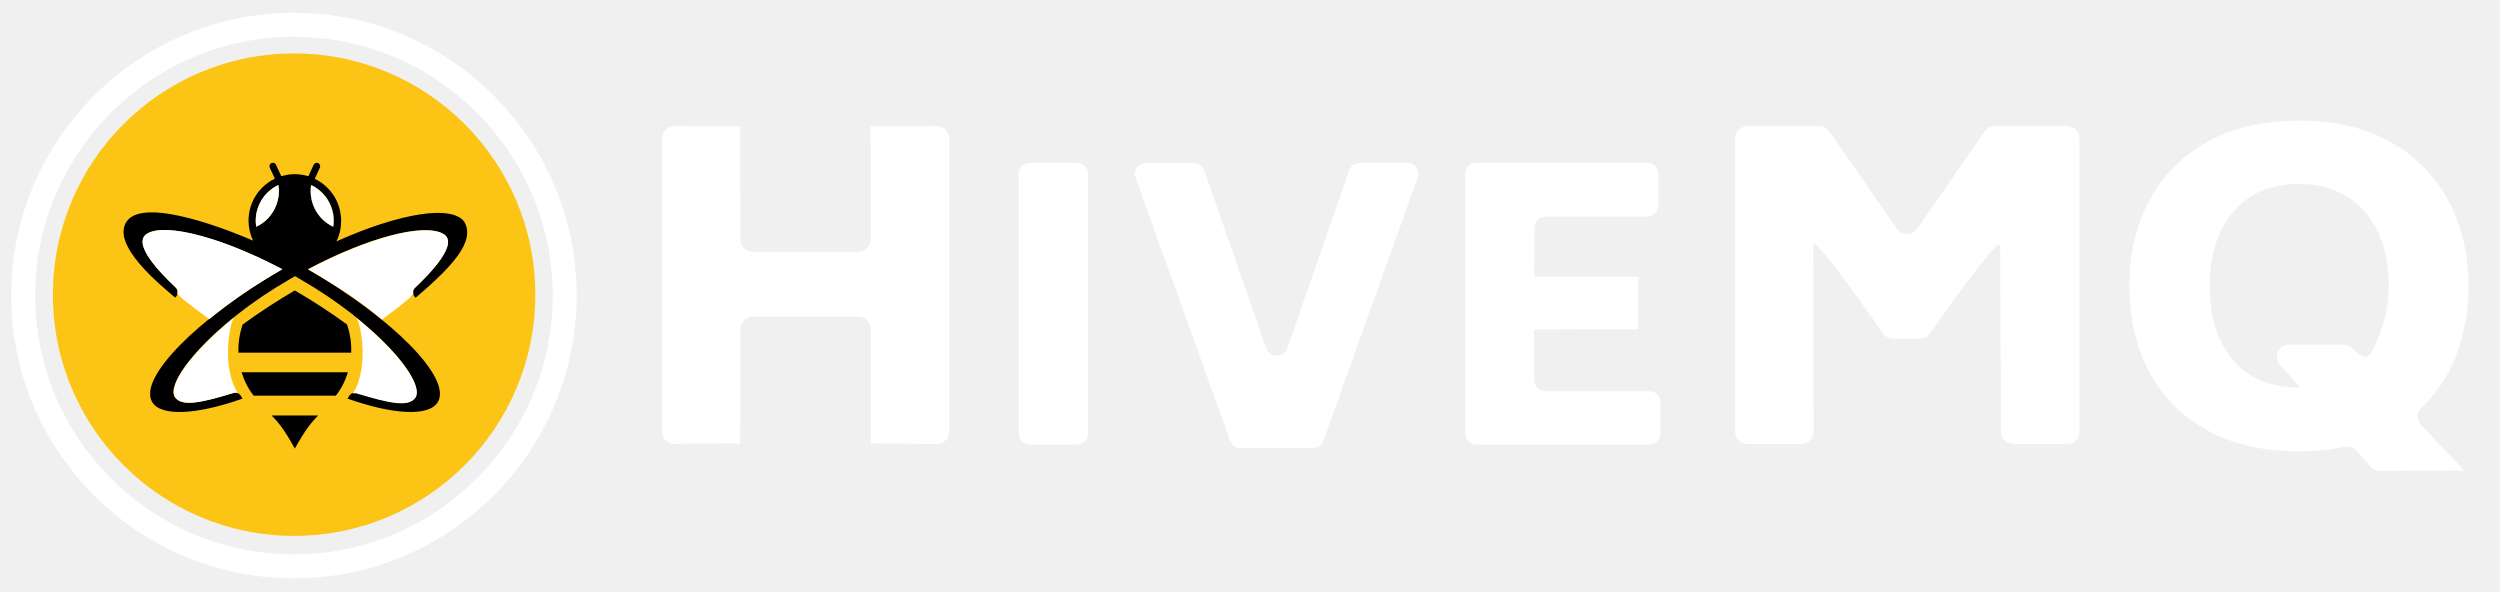
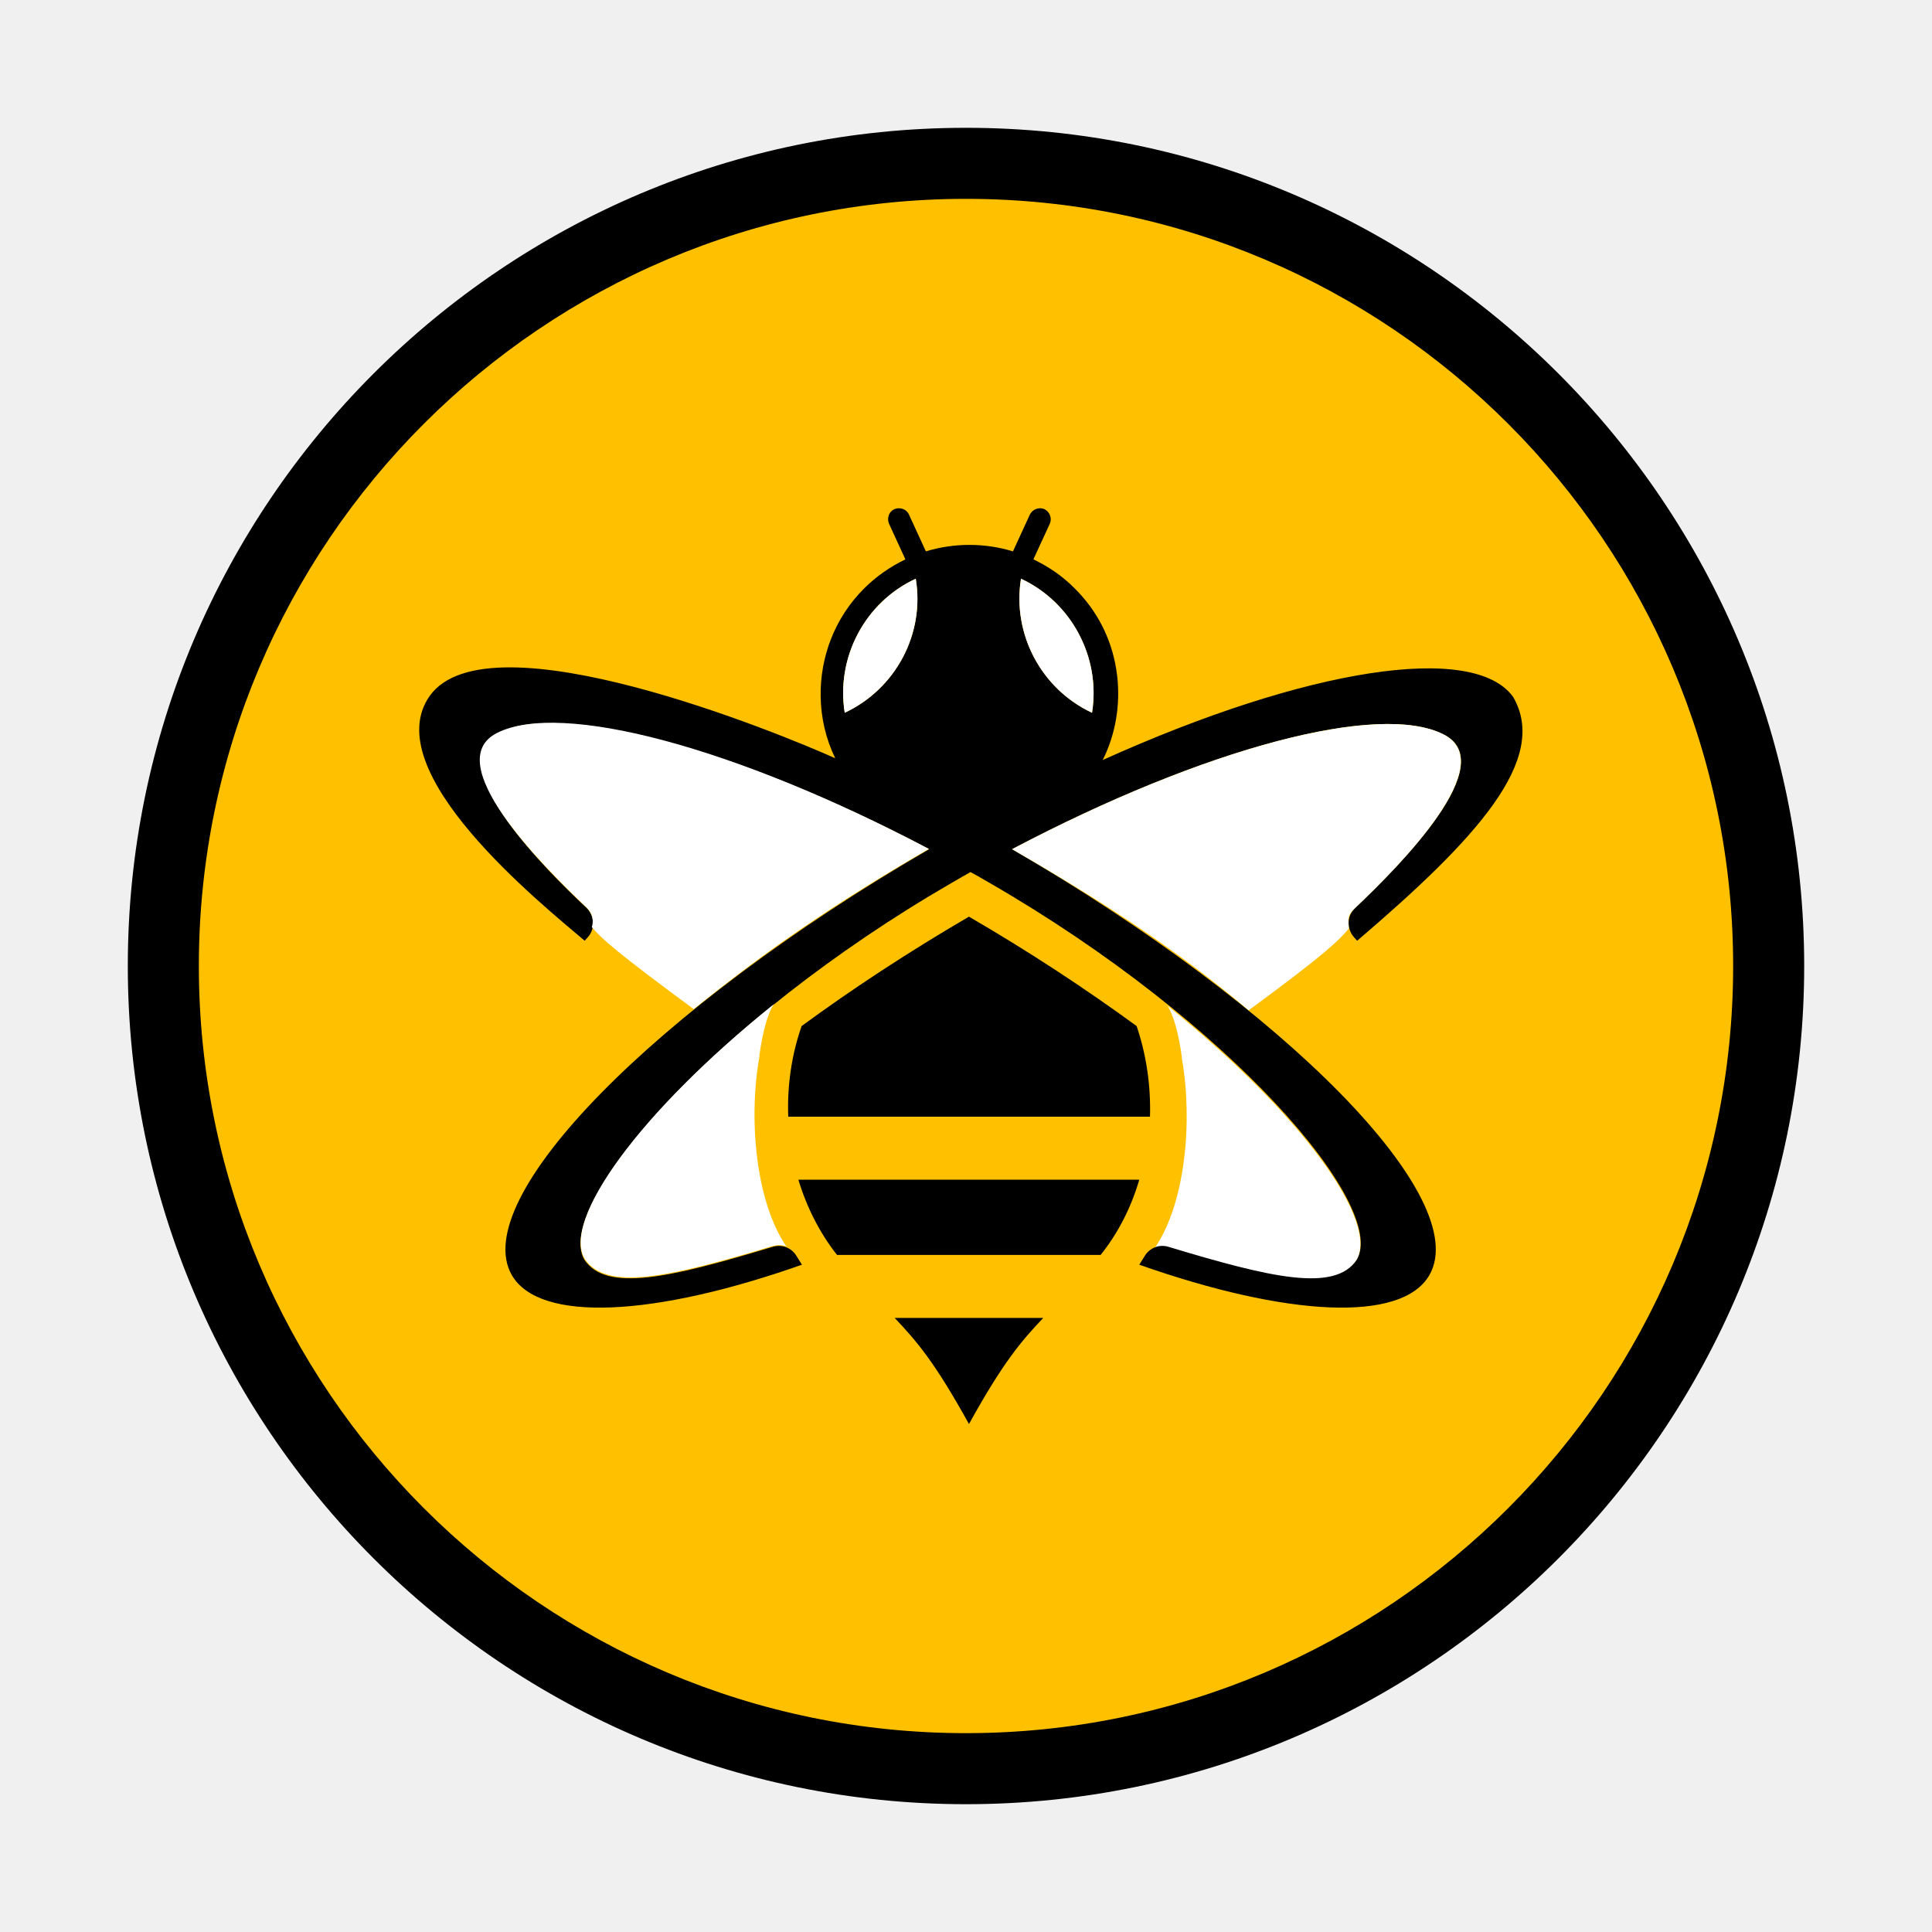
- <svg xmlns="http://www.w3.org/2000/svg" version="1.1" id="Ebene_1" x="0" y="0" viewBox="0 0 1366 323" xml:space="preserve">
-   <style>.st0{fill:#fff}.st2,.st3{fill-rule:evenodd;clip-rule:evenodd}.st3{fill:#fff}</style>
-   <path class="st0" d="M518.6 75.5V236c0 3.7-3.1 6.6-6.9 6.6l-35.9-.3v-62.7c0-3.7-3.1-6.6-6.9-6.6h-57.4c-3.8 0-6.9 3-6.9 6.6l-.2 62.7c-34.2 0-35.7.3-35.7.3-3.8 0-6.9-3-6.9-6.6V75.5c0-3.7 3.1-6.6 6.9-6.6l35.7.2c0 60.6.2 61.9.2 61.9 0 3.7 3.1 6.6 6.9 6.6h57.4c3.8 0 6.9-3 6.9-6.6l-.1-62c40.1 0 36-.1 36-.1 3.8 0 6.9 3 6.9 6.6zM562.7 89h25.7c3.4 0 6.1 2.6 6.1 5.9V237c0 3.2-2.7 5.9-6.1 5.9h-25.7c-3.4 0-6.1-2.6-6.1-5.9V94.9c0-3.3 2.7-5.9 6.1-5.9zM774.7 96.8l-51.6 144c-.8 2.4-3.2 4-5.8 4H678c-2.6 0-4.9-1.6-5.8-3.9l-51.8-144c-1.4-3.8 1.6-7.8 5.8-7.8h26c2.6 0 4.9 1.6 5.8 4l33.9 97.3c1.9 5.3 9.7 5.3 11.5 0L737.2 93c.8-2.4 3.2-4 5.8-4h26c4.1 0 7.1 4 5.7 7.8zM907.2 219.5V237c0 3.2-2.7 5.9-6.1 5.9h-94.4c-3.4 0-6.1-2.6-6.1-5.9V94.9c0-3.2 2.7-5.9 6.1-5.9H900c3.4 0 6.1 2.6 6.1 5.9v17.5c0 3.2-2.7 5.9-6.1 5.9h-55.4c-3.4 0-6.1 2.6-6.1 5.9 0 0-.1-.1-.1 26.9 0 0-.8.1 56.8.1v28.7c-59.4 0-57 .2-57 .2 0 28.2.2 27.8.2 27.8 0 3.2 2.7 5.9 6.1 5.9H901c3.5-.1 6.2 2.5 6.2 5.7zM1136.2 75.5V236c0 3.7-3.1 6.6-6.9 6.6h-29.1c-3.8 0-6.9-3-6.9-6.6l-.4-102c0-6.5-38.4 48.2-38.4 48.2a7.01 7.01 0 0 1-5.7 2.9h-14.2c-2.3 0-4.4-1.1-5.7-2.9 0 0-38.1-55.1-38.1-48.5L991 236c0 3.7-3.1 6.6-6.9 6.6H955c-3.8 0-6.9-3-6.9-6.6V75.5c0-3.7 3.1-6.6 6.9-6.6h38.9c2.3 0 4.4 1.1 5.7 2.9l36.7 53c2.7 3.9 8.7 3.9 11.4 0l36.7-53c1.3-1.8 3.4-2.9 5.7-2.9h38.9c4.1 0 7.2 3 7.2 6.6zM1341.1 196.6c-4.3 10.2-10.4 19-18.1 26.3-2.6 2.4-2.7 6.4-.3 9.1l23.7 25.1c-43.4 0-45.8.3-45.8.3-2 0-3.9-.8-5.2-2.3l-7.8-8.8c-1.7-1.9-4.3-2.7-6.9-2.1-7.5 1.6-15.6 2.4-24.4 2.4-20 0-36.9-3.9-50.9-11.8s-24.4-18.6-31.4-32.3c-7-13.7-10.5-29.1-10.5-46.4 0-17 3.5-32.2 10.5-45.8 7-13.6 17.4-24.4 31.4-32.4s30.9-12 50.9-12c19.7 0 36.5 4 50.4 12 13.9 8 24.4 18.9 31.5 32.6 7.1 13.7 10.6 28.9 10.6 45.7 0 14.6-2.6 28.1-7.7 40.4zm-121.2-.1c8.4 10.2 20.5 15.2 36.4 15.2h.5l-11.1-12.4c-3.8-4.3-.7-11 5.2-11h29.4c2 0 3.9.8 5.2 2.3 3.1 3.4 7.7 6.3 10.1 2.4 1.9-3.3 4.7-10.3 6-14.2 2.4-7.1 3.6-14.9 3.6-23.5 0-10.5-1.9-19.9-5.7-28.2s-9.4-14.7-16.8-19.5c-7.4-4.7-16.1-7.1-26.3-7.1-15.7 0-27.8 5.1-36.3 15.4-8.5 10.2-12.7 23.6-12.7 40.1-.1 16.8 4.1 30.3 12.5 40.5z" />
-   <g>
-     <circle cx="160.7" cy="161" r="131.8" fill-rule="evenodd" clip-rule="evenodd" fill="#fcc414" />
-     <path class="st0" d="M160.6 316C75.4 316 6.1 246.7 6.1 161.5S75.4 7 160.6 7s154.5 69.3 154.5 154.5S245.8 316 160.6 316zm0-295.9c-78 0-141.4 63.5-141.4 141.4s63.4 141.4 141.4 141.4S302 239.5 302 161.5 238.6 20.1 160.6 20.1z" />
-     <path class="st2" d="M182.1 123.9c-8.7-4-13.6-13.4-12.1-22.8 8.6 4 13.6 13.4 12.1 22.8z" />
-     <path class="st2" d="M132 203.4c1.4 4.6 3.6 9 6.6 12.8h44.9c3-3.8 5.2-8.2 6.6-12.8H132zm94.8-46.2c-1.4 1.3-1.5 3.6-.2 5l.5.5c20.4-17.4 32.7-30.9 26.6-41.5-6.7-9.4-35.1-4.9-69.9 10.7 1.8-3.5 2.6-7.4 2.6-11.3 0-1.4-.1-2.9-.4-4.3-.8-5-3.2-9.8-7-13.6-2.1-2.1-4.5-3.8-7-5l.1-.3 2.7-5.8c.4-.9 0-2-.9-2.5-.9-.4-2 0-2.5.9l-2.9 6.3c-4.8-1.5-10-1.5-14.8 0l-2.9-6.3c-.4-.9-1.5-1.3-2.5-.9-.9.4-1.3 1.5-.9 2.5l2.6 5.6.2.4c-2.6 1.2-4.9 2.9-7 5-5.1 5.1-7.5 11.7-7.4 18.4.1 3.6.9 7.2 2.5 10.5-9-4-59-24.7-69-10.6-9.1 12.8 18.9 35.3 26.4 41.7l.5-.5c1.3-1.4 1.2-3.7-.2-5-3.7-3.5-9.4-9.2-13.5-14.7-5.3-7.3-5.4-11.6-2.9-14 8-7.5 37.5 2.4 46.6 5.9 8.8 3.4 18.3 7.7 28 12.8-46.8 27.1-78.6 59.5-71.1 72.5 4.7 8.1 24.3 7.1 49.4-1.8l-.9-1.5c-.9-1.4-2.5-2.1-4.1-1.6-17.4 5.3-28.3 7.8-32.1 2.2-5.2-9.1 21.4-40.4 62.7-64.2l3.1-1.8c1 .6 2.1 1.2 3.1 1.8 41.3 23.8 67.9 55.1 62.7 64.2-3.8 5.6-14.6 3.1-32.1-2.2-1.6-.5-3.2.2-4.1 1.6l-.9 1.5c25.1 8.9 44.7 9.9 49.4 1.8 7.5-13-24.3-45.4-71.1-72.5 32.9-17.4 62.6-25.1 73.5-19.6 10 5-7.1 22.3-14.9 29.7zM140 123.9c-1.5-9.4 3.5-18.8 12.1-22.8 1.5 9.4-3.5 18.8-12.1 22.8zm42.1 0c-8.7-4-13.6-13.4-12.1-22.8 8.6 4 13.6 13.4 12.1 22.8zm7.5 53.4c-8.6-6.3-18.2-12.6-28.5-18.6-10.3 6-19.9 12.3-28.5 18.6-1.7 4.9-2.5 10.2-2.3 15.4h61.6c.2-5.2-.6-10.5-2.3-15.4zM148.4 227c3.9 4 6.9 7.6 12.7 18.1 5.8-10.4 8.8-14 12.7-18.1h-25.4z" />
-     <path class="st3" d="M182.1 123.9c-8.7-4-13.6-13.4-12.1-22.8 8.6 4 13.6 13.4 12.1 22.8zM140 123.9c-1.5-9.4 3.5-18.8 12.1-22.8 1.5 9.4-3.5 18.8-12.1 22.8zM96.9 160.4s.7-1.8-1-3.4c-7.8-7.3-24.9-24.6-15.1-29.6 10.9-5.5 40.6 2.4 73.5 19.7-16.6 9.6-28 17.6-40 27.3-13.3-9.8-15.7-11.9-17.4-14zM227.1 217.2c-3.8 5.6-14.6 3.1-32.1-2.2-.8-.2-1.6-.2-2.3.1 5.3-7.7 6.5-22 4.6-32.3v-.2-.1c-.6-4.1-1.5-7.3-2.5-8.7 23.2 18.6 36.1 36.8 32.3 43.4zM208.7 174.6c-11.7-9.9-23.7-17.8-40.3-27.4 32.9-17.4 62.6-25.1 73.5-19.6 9.8 5-7.4 22.3-15.1 29.6-1.4 1.3-1 1.9-1 3.4-1.7 2.1-3.8 4.2-17.1 14zM127.9 173.5c-1 1.4-1.9 4.6-2.5 8.7V182.5c-1.9 10.4-.7 24.6 4.6 32.3-.7-.3-1.5-.3-2.3-.1-17.4 5.3-28.3 7.8-32.1 2.2-3.8-6.5 9.1-24.7 32.3-43.4z" />
+ <svg xmlns="http://www.w3.org/2000/svg" version="1.1" x="0px" y="0px" viewBox="0 0 650 650" style="enable-background:new 0 0 650 650;" xml:space="preserve">
+   <style type="text/css">
+ 	.st0{display:none;}
+ 	.st1{display:inline;}
+ 	.st2{display:inline;fill-rule:evenodd;clip-rule:evenodd;}
+ 	.st3{display:inline;fill:#A91917;}
+ 	.st4{display:inline;fill-rule:evenodd;clip-rule:evenodd;fill:#A91917;}
+ 	.st5{fill-rule:evenodd;clip-rule:evenodd;fill:#FFC000;}
+ 	.st6{fill:#FFC000;}
+ 	.st7{fill-rule:evenodd;clip-rule:evenodd;fill:#FFFFFF;}
+ 	.st8{fill:none;}
+ 	.st9{fill-rule:evenodd;clip-rule:evenodd;}
+ 	.st10{opacity:0.5;fill:#FFFFFF;}
+ 	.st11{fill:#FFFFFF;}
+ 	.st12{fill:#676767;}
+ 	.st13{fill:url(#SVGID_1_);}
+ 	.st14{fill:url(#SVGID_2_);}
+ 	.st15{fill:url(#SVGID_3_);}
+ 	.st16{fill:url(#SVGID_4_);}
+ 	.st17{fill:url(#SVGID_5_);}
+ 	.st18{fill:url(#SVGID_6_);}
+ 	.st19{fill:url(#SVGID_7_);}
+ 	.st20{fill:url(#SVGID_8_);}
+ 	.st21{fill:url(#SVGID_9_);}
+ 	.st22{fill:url(#SVGID_10_);}
+ 	.st23{fill:url(#SVGID_11_);}
+ 	.st24{fill:#333333;}
+ 	.st25{fill:url(#SVGID_12_);}
+ 	.st26{opacity:0.2;}
+ 	.st27{fill:url(#SVGID_13_);}
+ 	.st28{fill:url(#SVGID_14_);}
+ 	.st29{fill:url(#SVGID_15_);}
+ 	.st30{fill:url(#SVGID_16_);}
+ 	.st31{fill:url(#SVGID_17_);}
+ 	.st32{fill:url(#SVGID_18_);}
+ 	.st33{fill:url(#SVGID_19_);}
+ 	.st34{fill:url(#SVGID_20_);}
+ 	.st35{fill:url(#SVGID_21_);}
+ 	.st36{fill:url(#SVGID_22_);}
+ 	.st37{fill:url(#SVGID_23_);}
+ 	.st38{fill:url(#SVGID_24_);}
+ 	.st39{fill:url(#SVGID_25_);}
+ 	.st40{fill:url(#SVGID_26_);}
+ 	.st41{fill:url(#SVGID_27_);}
+ 	.st42{fill:url(#SVGID_28_);}
+ 	.st43{fill:url(#SVGID_29_);}
+ 	.st44{fill:url(#SVGID_30_);}
+ 	.st45{fill:url(#SVGID_31_);}
+ 	.st46{fill:url(#SVGID_32_);}
+ 	.st47{fill:url(#SVGID_33_);}
+ 	.st48{fill:url(#SVGID_34_);}
+ 	.st49{fill:url(#SVGID_35_);}
+ 	.st50{fill:url(#SVGID_36_);}
+ 	.st51{fill:url(#SVGID_37_);}
+ 	.st52{fill:url(#SVGID_38_);}
+ 	.st53{fill:url(#SVGID_39_);}
+ 	.st54{fill:url(#SVGID_40_);}
+ 	.st55{fill:url(#SVGID_41_);}
+ 	.st56{fill:url(#SVGID_42_);}
+ 	.st57{fill:url(#SVGID_43_);}
+ 	.st58{fill:url(#SVGID_44_);}
+ 	.st59{fill:url(#SVGID_45_);}
+ 	.st60{fill:url(#SVGID_46_);}
+ 	.st61{fill:url(#SVGID_47_);}
+ 	.st62{fill:url(#SVGID_48_);}
+ 	.st63{clip-path:url(#SVGID_50_);}
+ 	.st64{clip-path:url(#SVGID_52_);}
+ 	.st65{stroke:#000000;stroke-width:0.283;stroke-miterlimit:10;}
+ </style>
+   <g id="non-print-backgrounds" class="st0">
+ </g>
+   <g id="Logos">
+     <g>
+       <circle class="st5" cx="325.2" cy="324.1" r="260.3" />
+       <path d="M325,607C169.5,607,43,480.5,43,325S169.5,43,325,43s282,126.5,282,282S480.5,607,325,607z M325,66.9    C182.7,66.9,66.9,182.7,66.9,325S182.7,583.1,325,583.1S583.1,467.3,583.1,325S467.3,66.9,325,66.9z" />
+       <path class="st7" d="M456.4,424c-7.4,11.1-28.9,6.1-63.3-4.3c-1.6-0.5-3.1-0.4-4.6,0.2c10.5-15.3,12.8-43.4,9.1-63.9    c0-0.1,0-0.2,0-0.3c0-0.1,0-0.1,0-0.2c-1.1-8-2.9-14.4-4.9-17.2C438.4,375.1,463.9,411.1,456.4,424z" />
+       <g>
+         <path class="st9" d="M268.6,396.9c2.8,9.2,7.1,17.8,13,25.3h88.7c6-7.5,10.3-16.1,13-25.3H268.6z M455.9,305.5     c-2.8,2.6-2.9,7-0.3,9.9l1,1.1c40.3-34.4,64.6-61,52.5-82c-13.3-18.5-69.4-9.8-138.1,21.2c3.5-7,5.2-14.7,5.2-22.3     c0-2.8-0.2-5.7-0.7-8.5c-1.6-9.9-6.3-19.4-13.9-26.9c-4.1-4.2-8.9-7.4-13.9-9.8l0.2-0.5h0l5.3-11.5c0.8-1.8,0-4-1.8-4.9     c-1.8-0.8-4,0-4.9,1.8l-5.7,12.4c-9.5-2.9-19.8-2.9-29.3,0l-5.7-12.4c-0.8-1.8-3-2.6-4.9-1.8c-1.8,0.8-2.6,3-1.8,4.9l5.1,11.1     l0.4,0.9c-5,2.4-9.8,5.7-13.9,9.8c-10,10-14.8,23.2-14.6,36.3c0.1,7.1,1.7,14.2,4.9,20.8c-17.8-8-116.5-48.8-136.4-21     c-18,25.4,37.3,69.8,52.1,82.4l1-1.1c2.6-2.8,2.4-7.2-0.3-9.9c-7.3-6.8-18.7-18.1-26.6-29.1c-10.4-14.5-10.7-23-5.7-27.7     c15.7-14.8,74,4.8,92.1,11.7c17.4,6.7,36.1,15.1,55.4,25.3c-92.4,53.6-155.2,117.6-140.4,143.3c9.3,16.1,48,14,97.6-3.5l-1.8-2.9     c-1.7-2.8-4.9-4.1-8.1-3.1c-34.5,10.4-55.9,15.4-63.3,4.3c-10.4-17.9,42.2-79.7,123.8-126.9l6.1-3.5c2.1,1.1,4.1,2.3,6.2,3.5     c81.7,47.1,134.2,108.9,123.8,126.9c-7.4,11.1-28.9,6.1-63.3-4.3c-3.1-1-6.4,0.3-8.1,3.1l-1.8,2.9c49.7,17.5,88.3,19.6,97.6,3.5     c14.8-25.7-48-89.7-140.4-143.3c65.1-34.3,123.7-49.6,145.2-38.6C505.1,256.8,471.2,291,455.9,305.5z M284.2,239.8     c-3-18.6,6.8-37.2,23.9-45.1C311.2,213.3,301.3,231.8,284.2,239.8z M367.4,239.8c-17.1-8-26.9-26.5-23.9-45.1     C360.5,202.6,370.4,221.2,367.4,239.8z M382.4,345.2c-17-12.4-35.9-24.9-56.4-36.8c-20.4,11.9-39.4,24.4-56.3,36.8     c-3.4,9.7-4.9,20.2-4.5,30.5h121.7C387.2,365.3,385.7,354.9,382.4,345.2z M301,443.4c7.6,8,13.6,15.1,25,35.7     c11.4-20.6,17.4-27.7,25-35.7H301z" />
+         <path class="st7" d="M284.2,239.8c-3-18.6,6.8-37.2,23.9-45.1C311.2,213.3,301.3,231.8,284.2,239.8z" />
+         <path class="st7" d="M199.1,311.9c0,0,1.5-3.6-2-6.8c-15.3-14.5-49.2-48.7-29.9-58.5c21.5-10.9,80.2,4.7,145.3,39     c-32.8,19-55.3,34.7-79.1,53.9C207.2,320.2,202.5,315.9,199.1,311.9z" />
+         <path class="st7" d="M420.1,339.9c-23.2-19.5-46.7-35.2-79.6-54.2c65.1-34.3,123.7-49.6,145.2-38.6c19.3,9.8-14.6,44-29.9,58.5     c-2.7,2.6-2.1,3.7-2,6.8C450.5,316.3,446.4,320.6,420.1,339.9z" />
+         <path class="st7" d="M260.4,337.8c-2,2.8-3.8,9.2-4.9,17.2c0,0,0,0.1,0,0.2c0,0.1,0,0.2,0,0.3c-3.7,20.5-1.4,48.6,9.1,63.9     c-1.4-0.6-3-0.6-4.6-0.2c-34.5,10.4-55.9,15.4-63.3,4.3C189.1,410.6,214.6,374.6,260.4,337.8z" />
+         <path class="st7" d="M367.4,239.8c-17.1-8-26.9-26.5-23.9-45.1C360.5,202.6,370.4,221.2,367.4,239.8z" />
+       </g>
+     </g>
  </g>
+   <g id="Ebene_3">
+ </g>
</svg>
